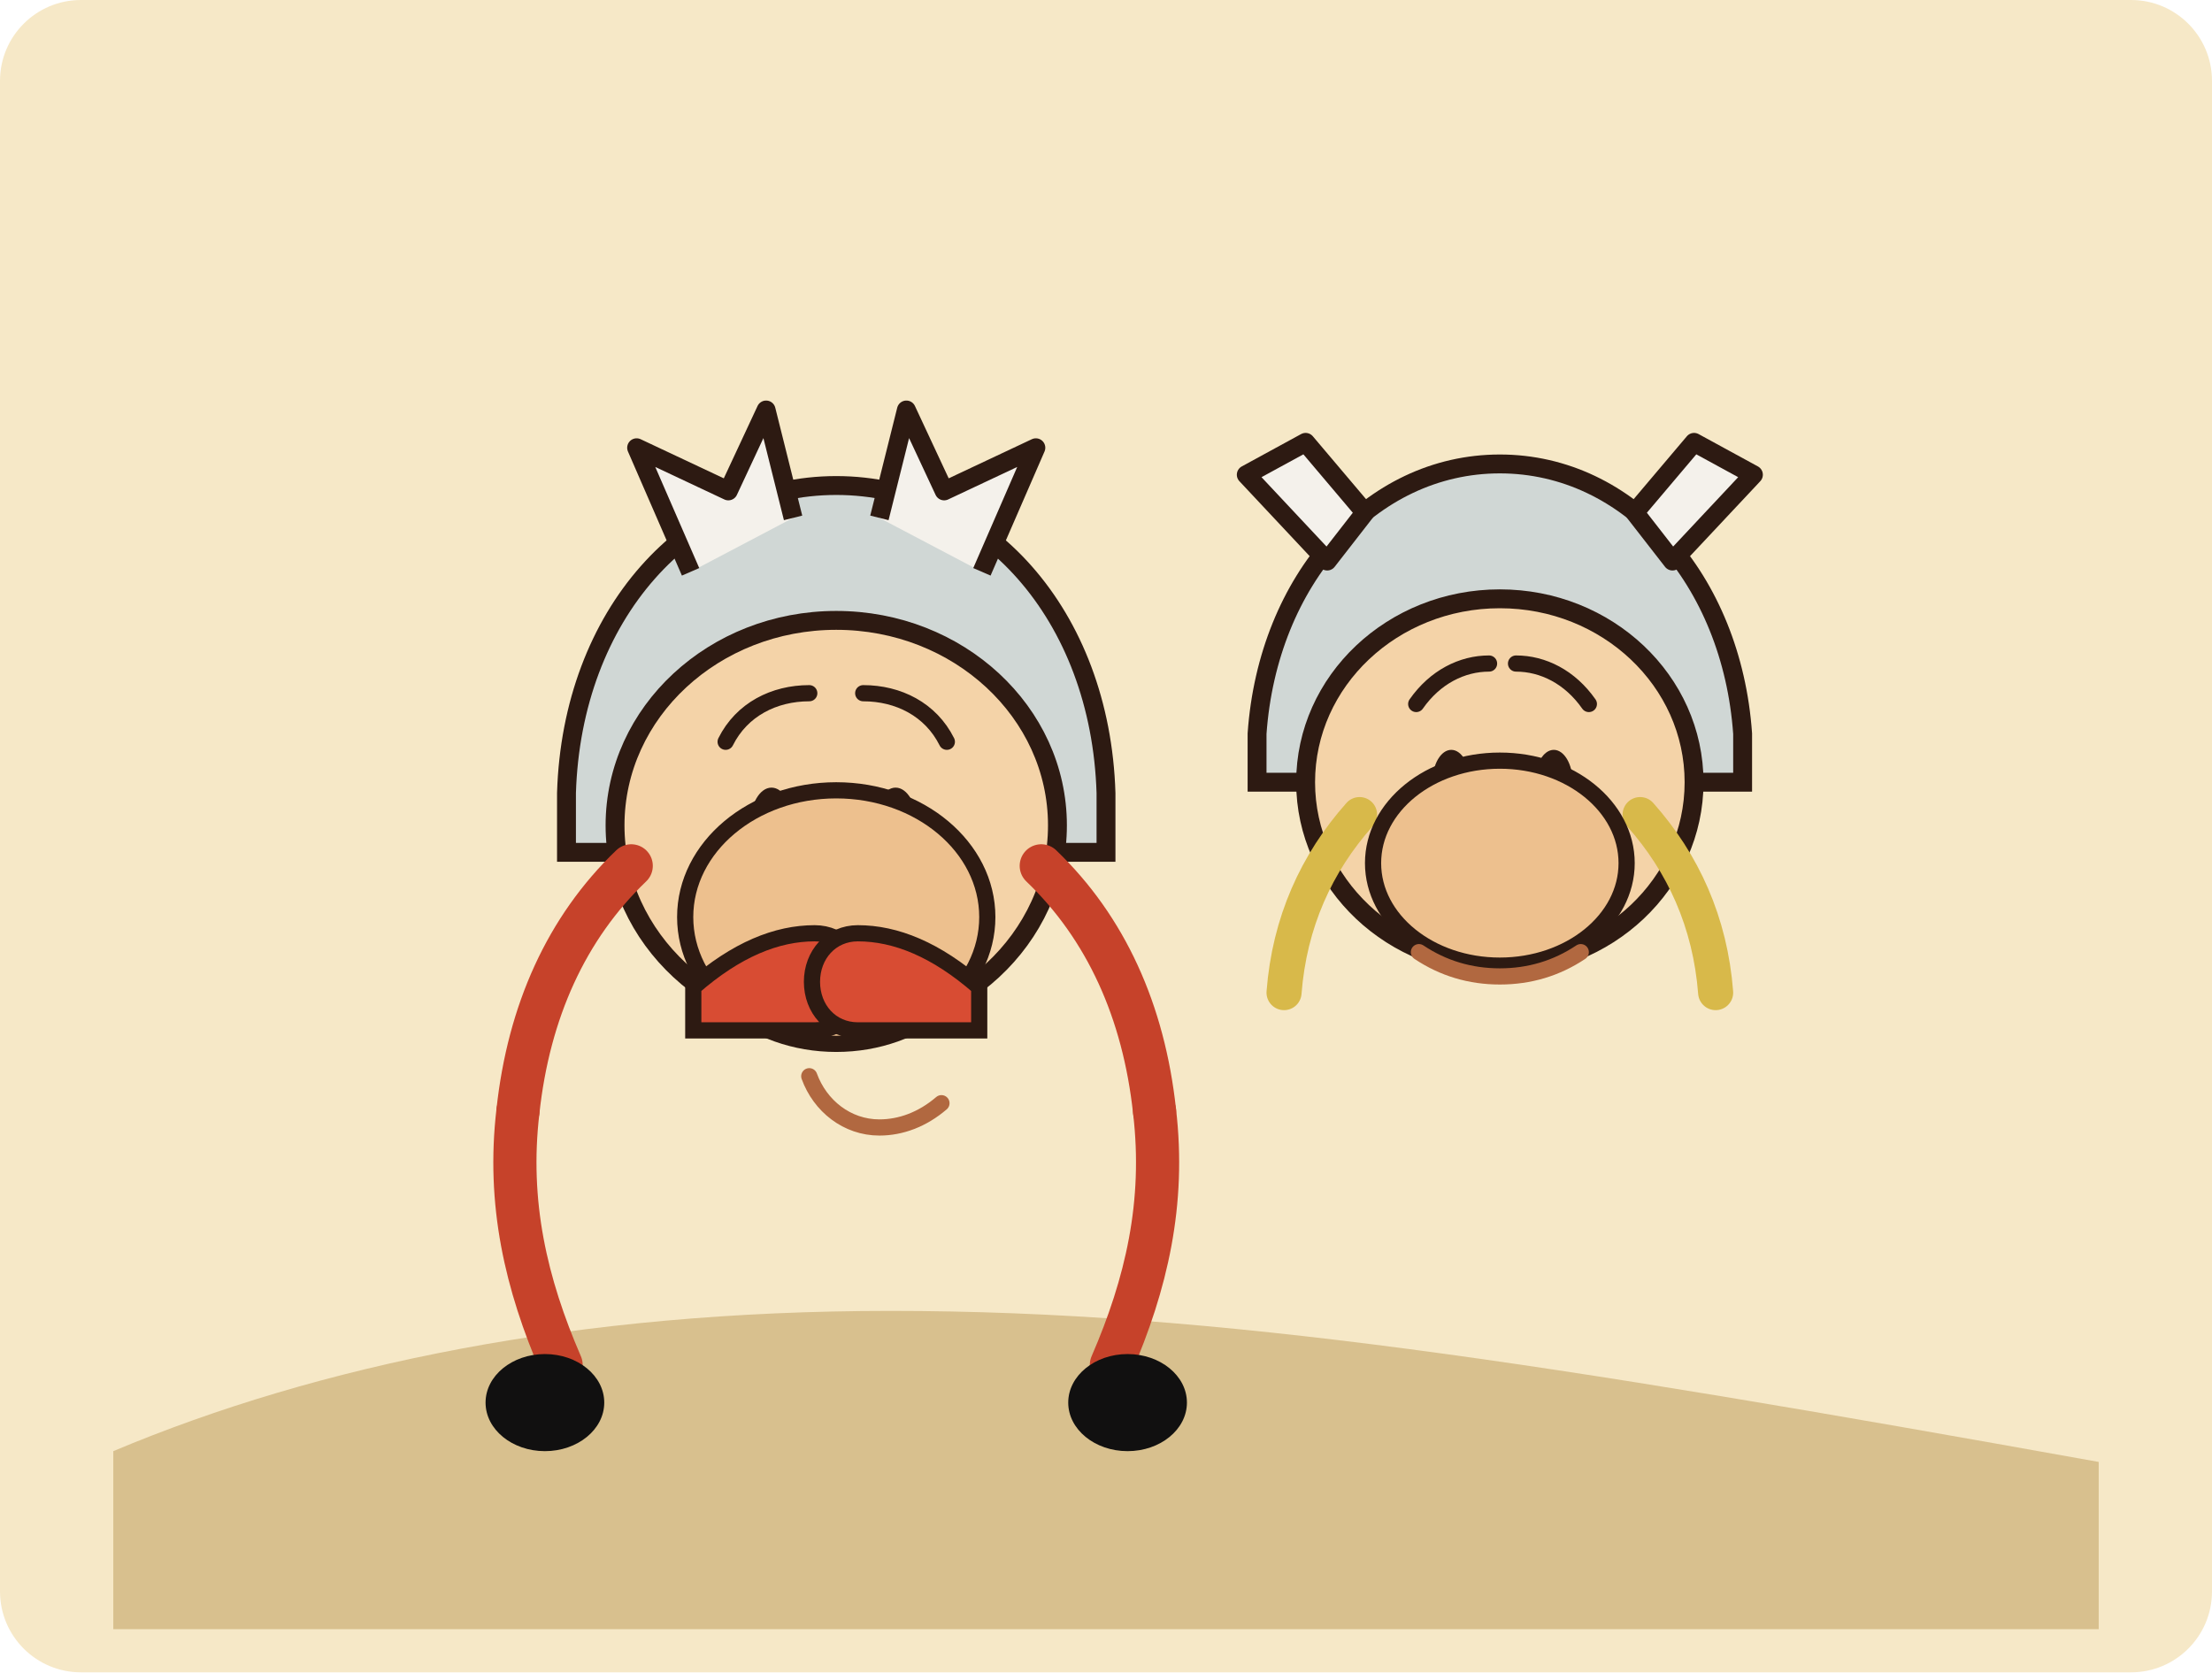
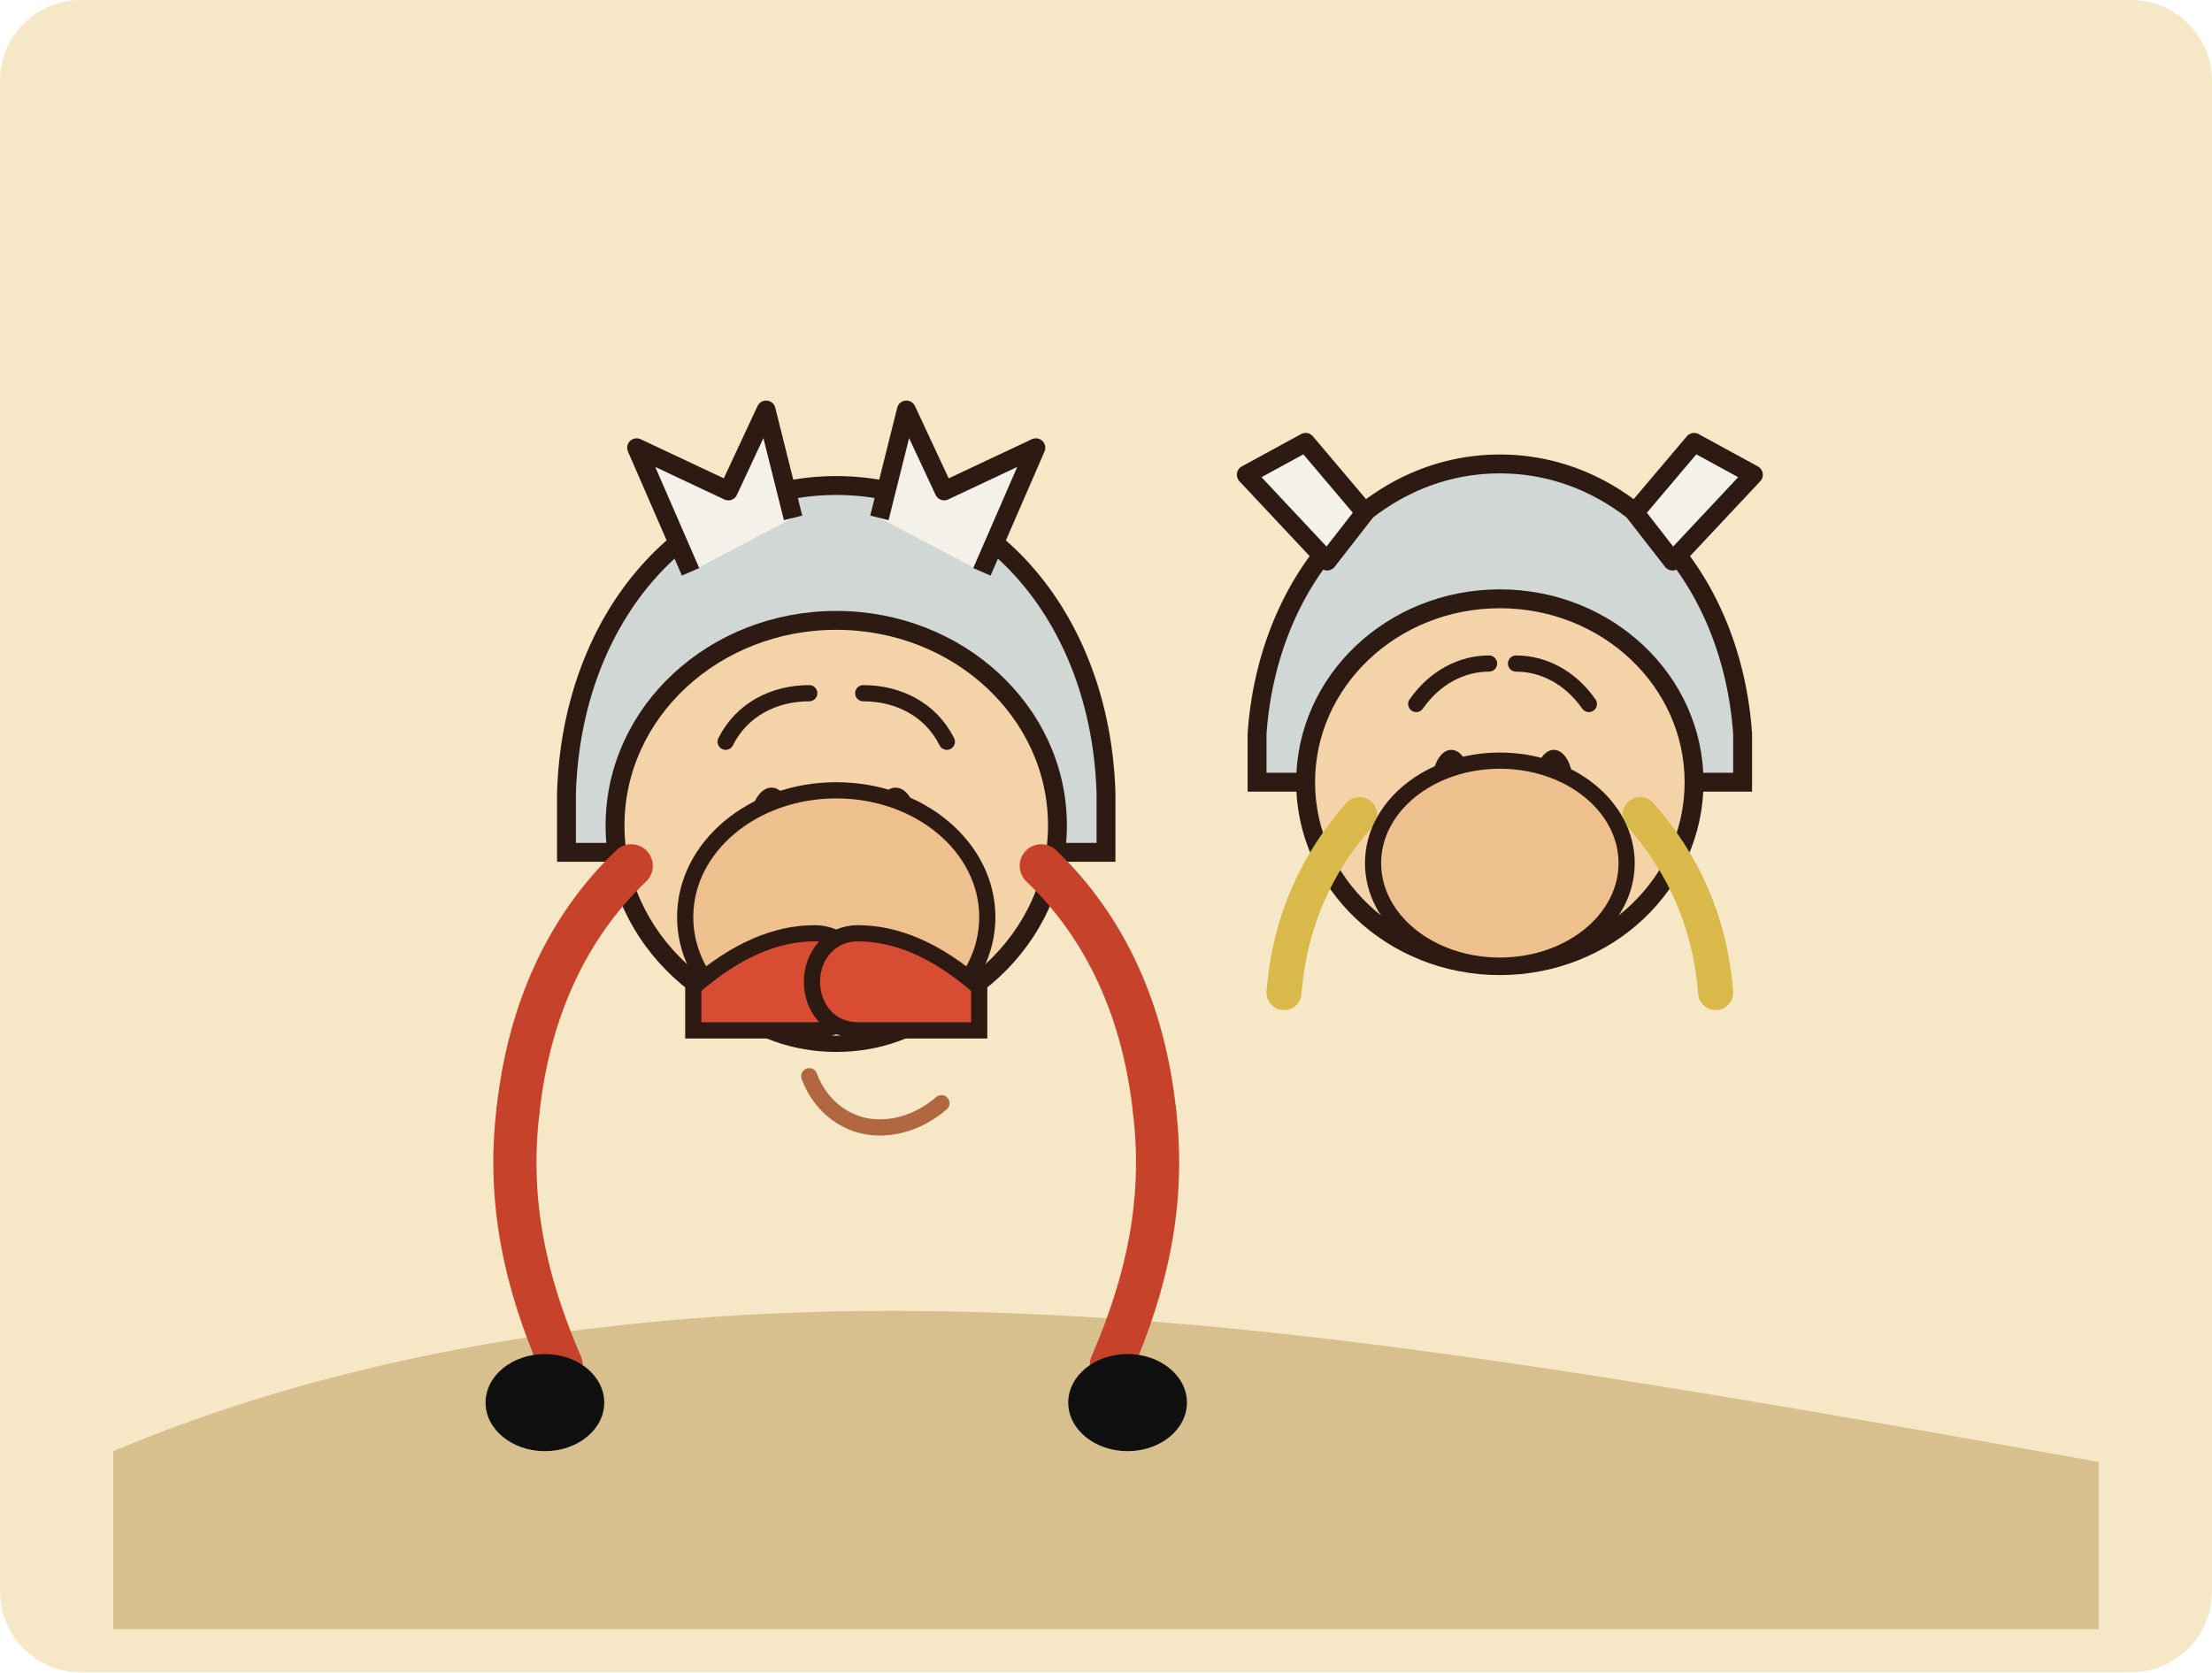
<svg xmlns="http://www.w3.org/2000/svg" width="820" height="620" viewBox="0 0 820 620" fill="none">
  <rect width="820" height="620" rx="30" fill="#F6E8C7" />
  <path d="M42 538C118 506 214 486 330 486C451 486 572 505 778 542V604H42V538Z" fill="#D8C08E" />
  <g transform="translate(168 146)">
    <path d="M42 148C44 82 87 34 142 34C197 34 240 82 242 148V170H42V148Z" fill="#D0D7D5" stroke="#2D1A12" stroke-width="7" />
    <path d="M88 66L68 20L102 36L116 6L126 46" fill="#F4F1EB" />
    <path d="M196 66L216 20L182 36L168 6L158 46" fill="#F4F1EB" />
    <path d="M88 66L68 20L102 36L116 6L126 46" stroke="#2D1A12" stroke-width="7" stroke-linejoin="round" />
    <path d="M196 66L216 20L182 36L168 6L158 46" stroke="#2D1A12" stroke-width="7" stroke-linejoin="round" />
    <ellipse cx="142" cy="160" rx="82" ry="76" fill="#F4D3A8" stroke="#2D1A12" stroke-width="7" />
    <path d="M66 175C42 198 28 229 24 266" stroke="#C6422A" stroke-width="16" stroke-linecap="round" />
    <path d="M24 266C20 300 27 330 40 360" stroke="#C6422A" stroke-width="16" stroke-linecap="round" />
    <path d="M218 175C242 198 256 229 260 266" stroke="#C6422A" stroke-width="16" stroke-linecap="round" />
    <path d="M260 266C264 300 257 330 244 360" stroke="#C6422A" stroke-width="16" stroke-linecap="round" />
    <ellipse cx="34" cy="374" rx="22" ry="18" fill="#111010" />
    <ellipse cx="250" cy="374" rx="22" ry="18" fill="#111010" />
    <ellipse cx="118" cy="160" rx="8" ry="14" fill="#2D1A12" />
    <ellipse cx="164" cy="160" rx="8" ry="14" fill="#2D1A12" />
    <path d="M101 129C107 117 119 111 132 111" stroke="#2D1A12" stroke-width="6" stroke-linecap="round" />
    <path d="M183 129C177 117 165 111 152 111" stroke="#2D1A12" stroke-width="6" stroke-linecap="round" />
    <ellipse cx="142" cy="194" rx="56" ry="47" fill="#EDC08E" stroke="#2D1A12" stroke-width="6" />
    <path d="M89 220C105 206 120 200 134 200C144 200 151 208 151 218C151 228 144 236 134 236H89V220Z" fill="#D84C33" stroke="#2D1A12" stroke-width="6" />
    <path d="M195 220C179 206 164 200 150 200C140 200 133 208 133 218C133 228 140 236 150 236H195V220Z" fill="#D84C33" stroke="#2D1A12" stroke-width="6" />
    <path d="M132 253C136 264 146 272 158 272C166 272 174 269 181 263" stroke="#B16840" stroke-width="6" stroke-linecap="round" />
  </g>
  <g transform="translate(430 136)">
    <path d="M36 136C40 79 78 36 126 36C174 36 212 79 216 136V154H36V136Z" fill="#D0D7D5" stroke="#2D1A12" stroke-width="7" />
    <path d="M62 72L32 40L54 28L76 54L62 72Z" fill="#F4F1EB" stroke="#2D1A12" stroke-width="7" stroke-linejoin="round" />
    <path d="M190 72L220 40L198 28L176 54L190 72Z" fill="#F4F1EB" stroke="#2D1A12" stroke-width="7" stroke-linejoin="round" />
    <ellipse cx="126" cy="154" rx="72" ry="68" fill="#F4D3A8" stroke="#2D1A12" stroke-width="7" />
    <path d="M74 166C58 184 48 206 46 232" stroke="#D8B94A" stroke-width="13" stroke-linecap="round" />
    <path d="M178 166C194 184 204 206 206 232" stroke="#D8B94A" stroke-width="13" stroke-linecap="round" />
    <ellipse cx="108" cy="154" rx="7" ry="12" fill="#2D1A12" />
    <ellipse cx="146" cy="154" rx="7" ry="12" fill="#2D1A12" />
    <path d="M95 125C102 115 112 110 122 110" stroke="#2D1A12" stroke-width="6" stroke-linecap="round" />
    <path d="M159 125C152 115 142 110 132 110" stroke="#2D1A12" stroke-width="6" stroke-linecap="round" />
    <ellipse cx="126" cy="184" rx="47" ry="38" fill="#EDC08E" stroke="#2D1A12" stroke-width="6" />
-     <path d="M96 217C105 223 115 226 126 226C137 226 147 223 156 217" stroke="#B16840" stroke-width="6" stroke-linecap="round" />
  </g>
</svg>
